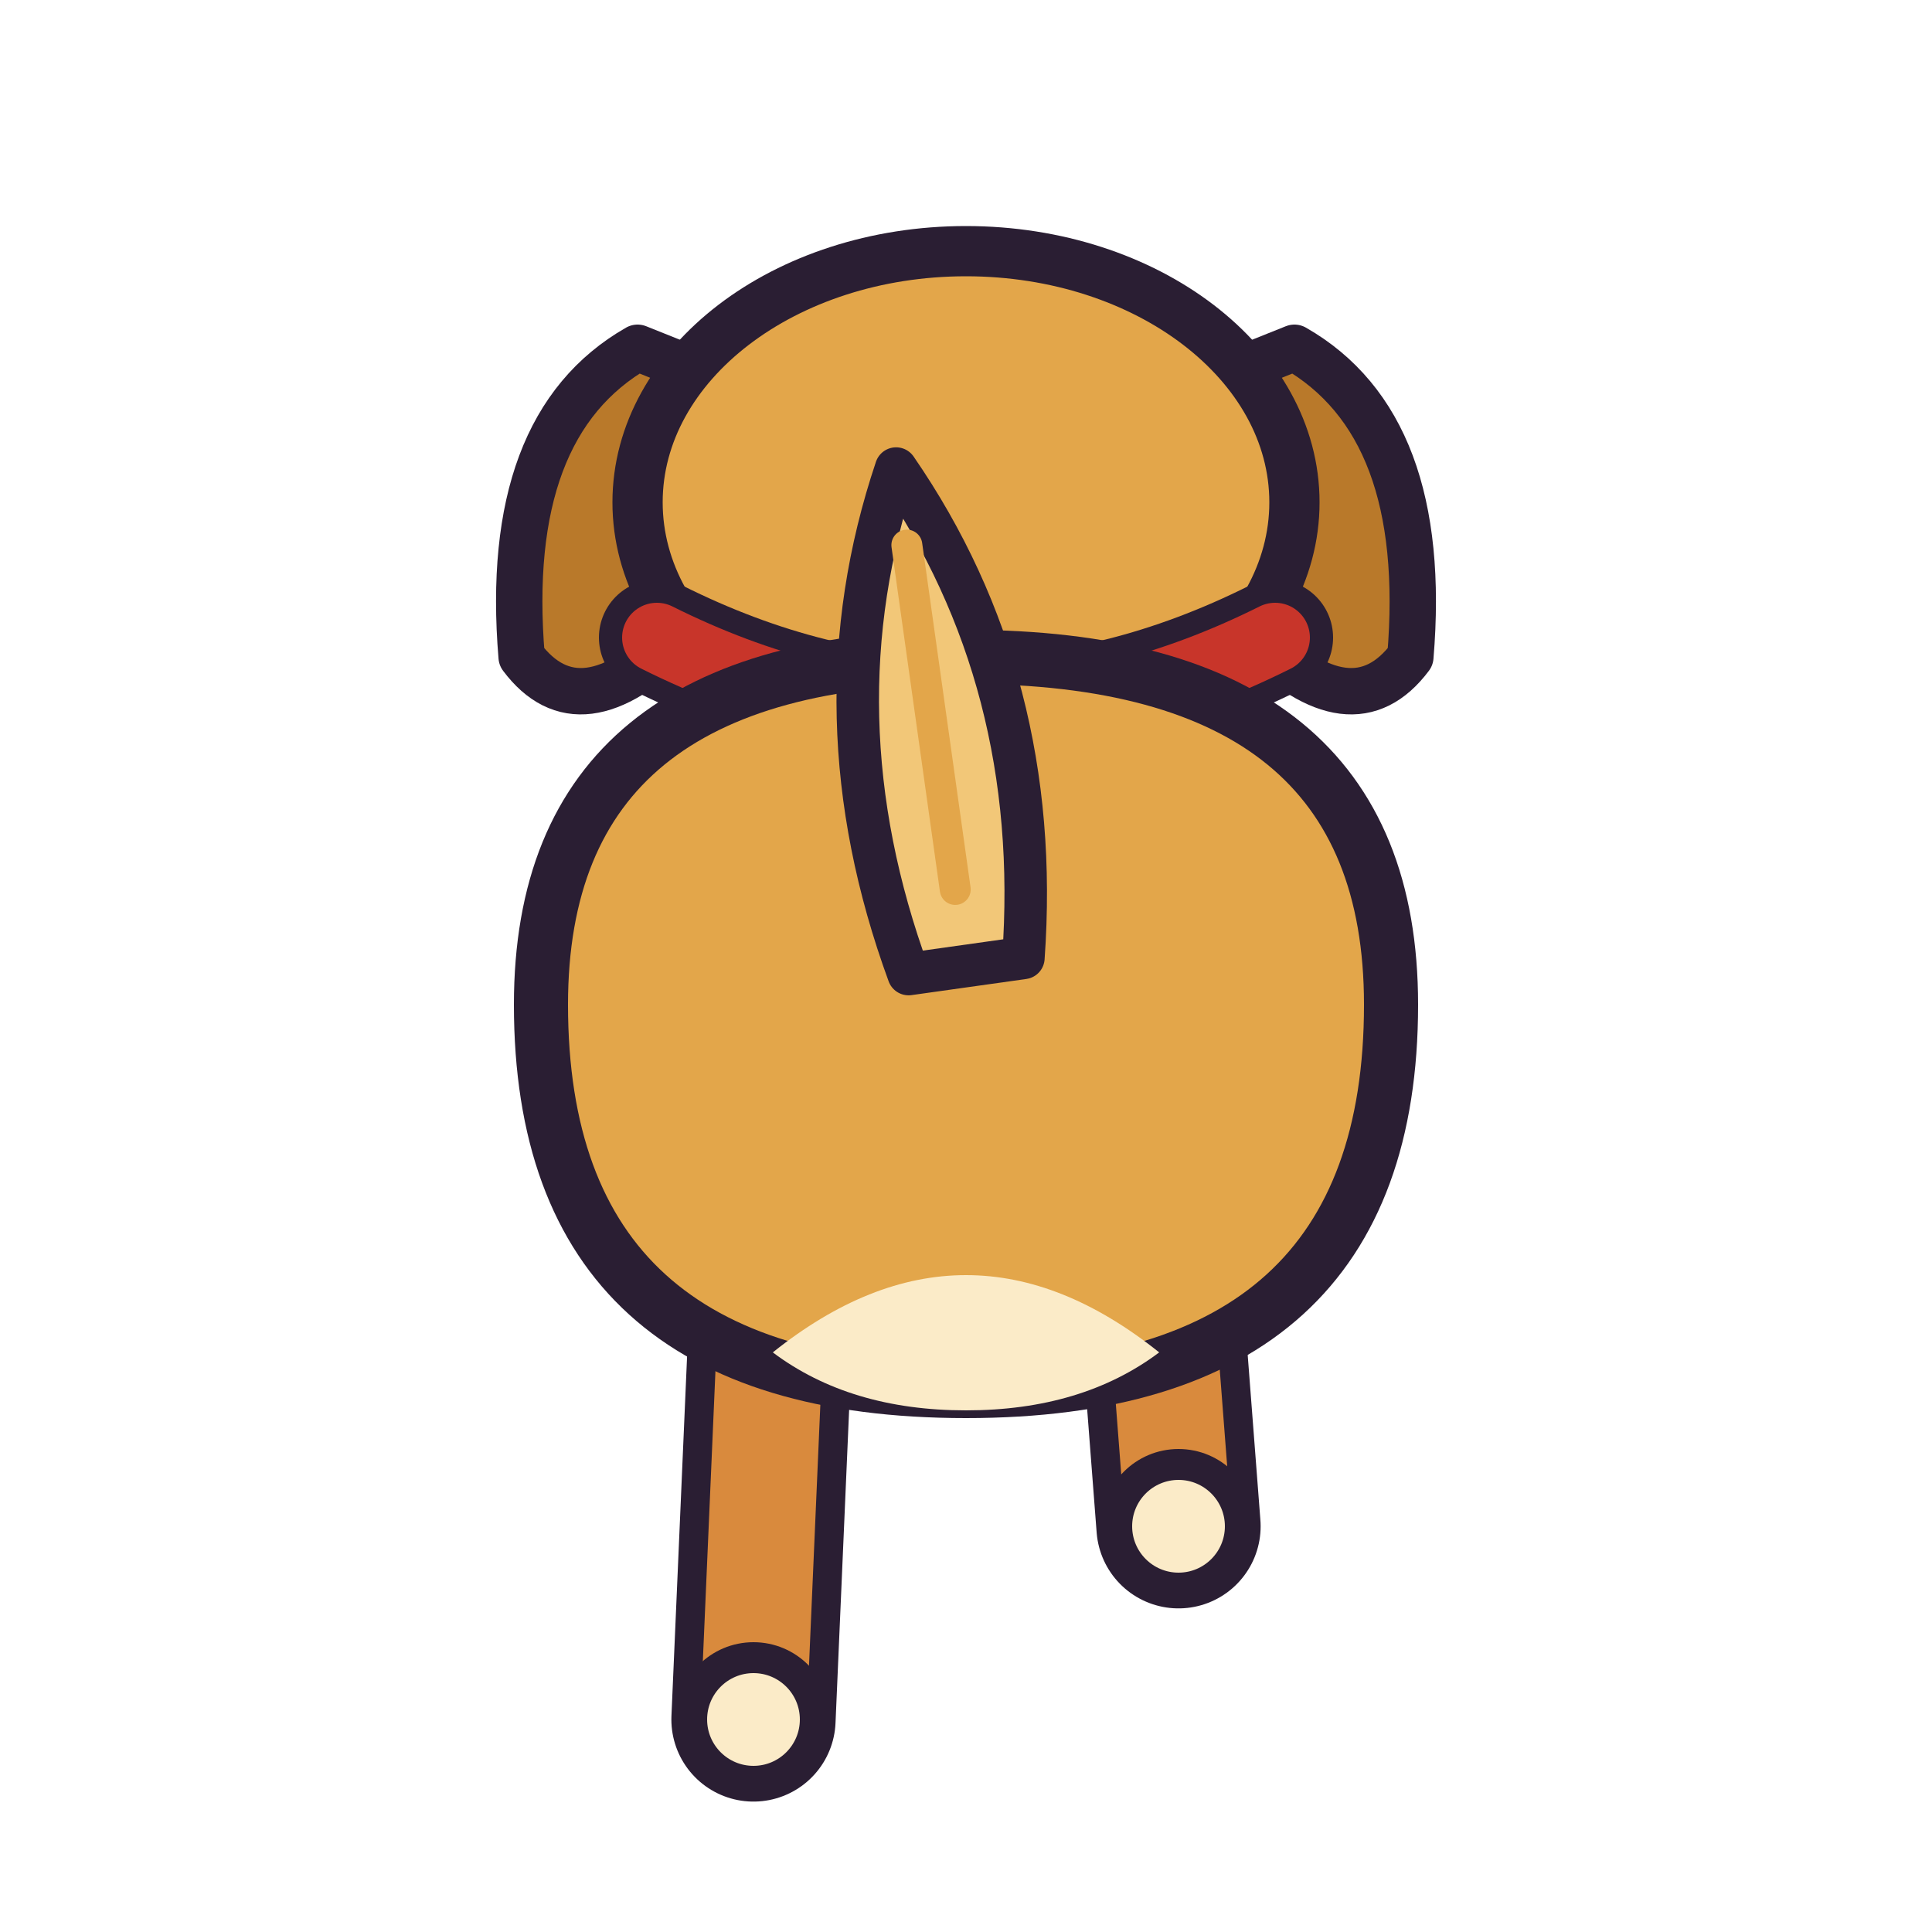
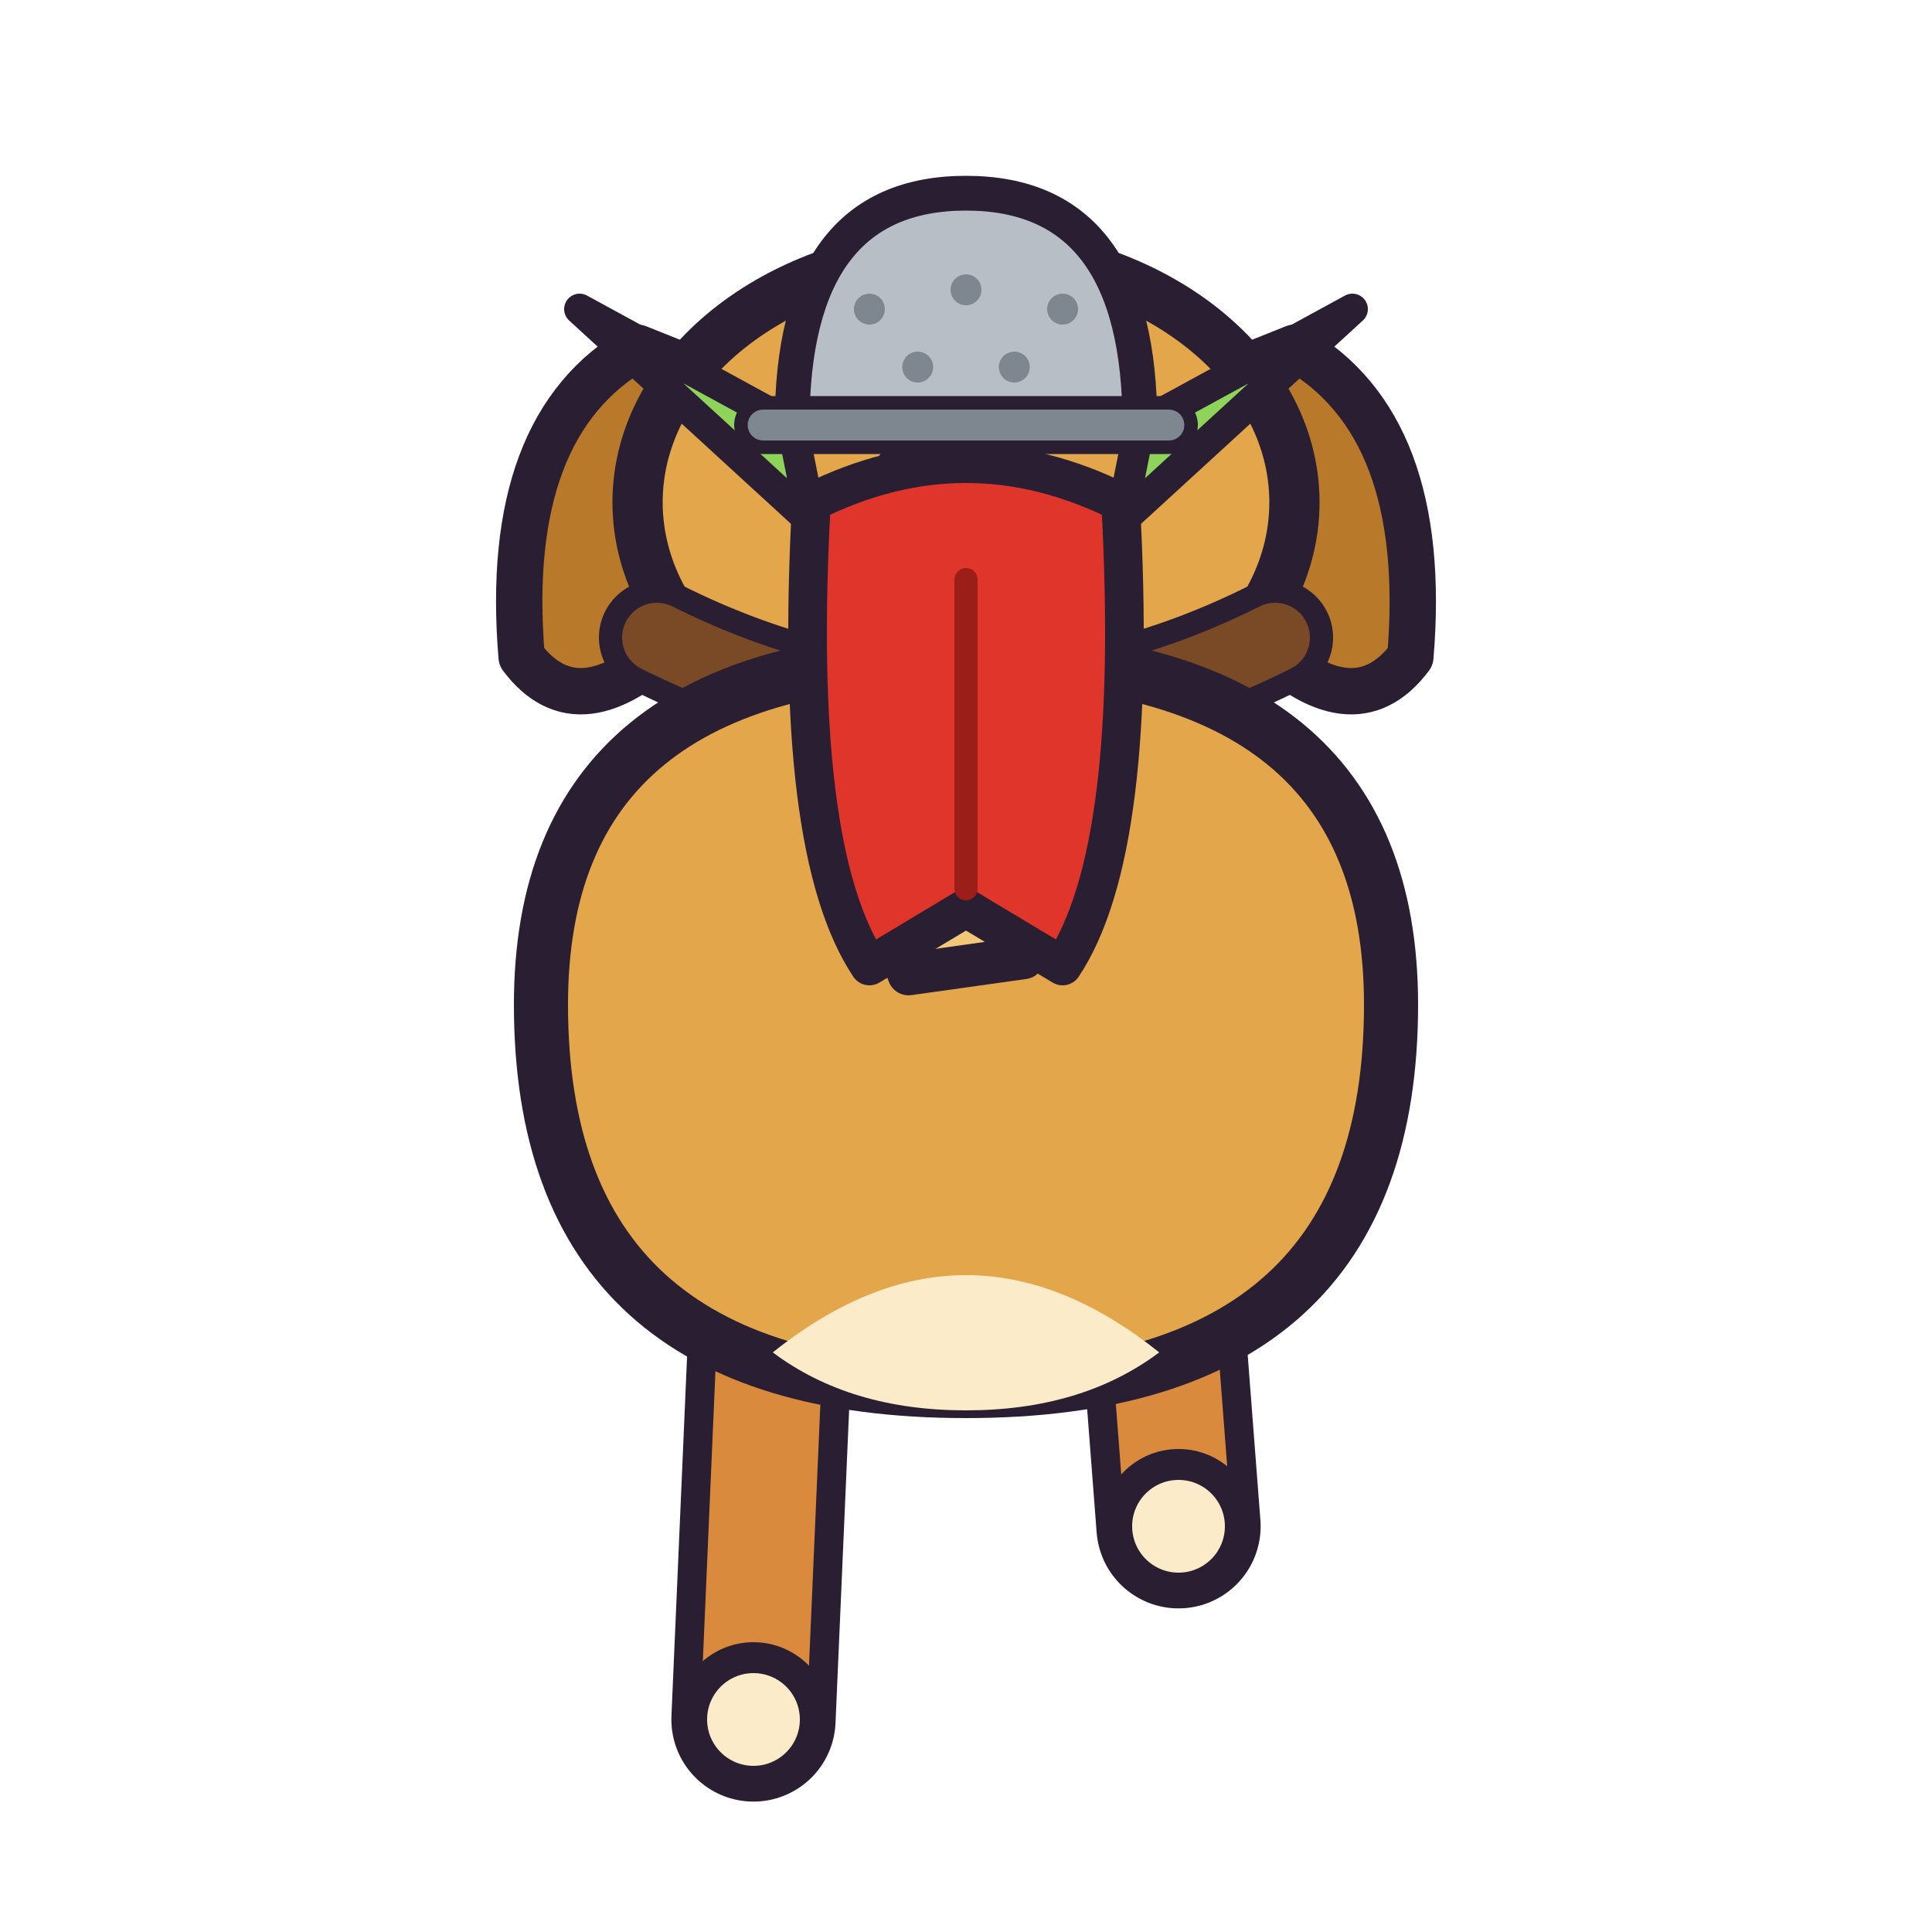
<svg xmlns="http://www.w3.org/2000/svg" viewBox="0 0 100 100">
  <g stroke="#2A1E33" stroke-linejoin="round" stroke-linecap="round">
    <path d="M33 18 Q26 22 27 34 Q30 38 35 33 Q38 26 38 20 Z M67 18 Q74 22 73 34 Q70 38 65 33 Q62 26 62 20 Z" fill="#B9792A" stroke-width="2.4" />
    <ellipse cx="50" cy="26" rx="17" ry="13" fill="#E3A64A" stroke-width="2.6" />
    <path d="M34 33 Q50 41 66 33" fill="none" stroke-width="6" />
-     <path d="M34 33 Q50 41 66 33" fill="none" stroke="#C8352A" stroke-width="3.6" />
+     <path d="M34 33 Q50 41 66 33" fill="none" stroke="#7A4A26" stroke-width="3.6" />
    <path d="M40.0 66.0 L39.0 89.0" stroke-width="8.5" fill="none" />
    <path d="M40.0 66.0 L39.0 89.0" stroke="#D98A3D" stroke-width="5.5" fill="none" />
    <circle cx="39.0" cy="89.0" r="3.2" fill="#FBEBC8" stroke-width="1.6" />
    <path d="M60.0 66.0 L61.0 79.0" stroke-width="8.5" fill="none" />
    <path d="M60.0 66.0 L61.0 79.0" stroke="#D98A3D" stroke-width="5.5" fill="none" />
    <circle cx="61.0" cy="79.0" r="3.2" fill="#FBEBC8" stroke-width="1.6" />
    <path d="M28 52 Q28 34 50 34 Q72 34 72 52 Q72 72 50 72 Q28 72 28 52 Z" fill="#E3A64A" stroke-width="2.8" />
    <path d="M40 70 Q50 62 60 70 Q56 73 50 73 Q44 73 40 70 Z" fill="#FBEBC8" stroke="none" />
    <g transform="rotate(-8 50 50)">
      <path d="M47 50 Q44 36 50 24 Q56 36 53 50 Z" fill="#F2C778" stroke-width="2.2" />
      <path d="M50 28 L50 46" fill="none" stroke="#E3A64A" stroke-width="1.6" />
    </g>
+     <path d="M41 22 L30 16 L42 27 Z M59 22 L70 16 L58 27 Z" fill="#8ED45A" stroke-width="1.6" />
+     <path d="M42 26 Q50 22 58 26 Q59 44 55 50 L50 47 L45 50 Q41 44 42 26 Z" fill="#E0352B" stroke-width="2" />
+     <path d="M50 30 L50 46" fill="none" stroke="#9C1E18" stroke-width="1.2" />
+     <path d="M41 22 Q41 10 50 10 Q59 10 59 22 Z" fill="#B8BEC6" stroke-width="1.8" />
+     <path d="M39.5 22 L60.5 22" stroke-width="3" />
+     <path d="M39.5 22 L60.5 22" stroke="#7E8690" stroke-width="1.6" />
+     <circle cx="45" cy="16" r=".8" fill="#7E8690" stroke="none" />
+     <circle cx="50" cy="15" r=".8" fill="#7E8690" stroke="none" />
+     <circle cx="55" cy="16" r=".8" fill="#7E8690" stroke="none" />
+     <circle cx="47.5" cy="19" r=".8" fill="#7E8690" stroke="none" />
+     <circle cx="52.5" cy="19" r=".8" fill="#7E8690" stroke="none" />
  </g>
</svg>
